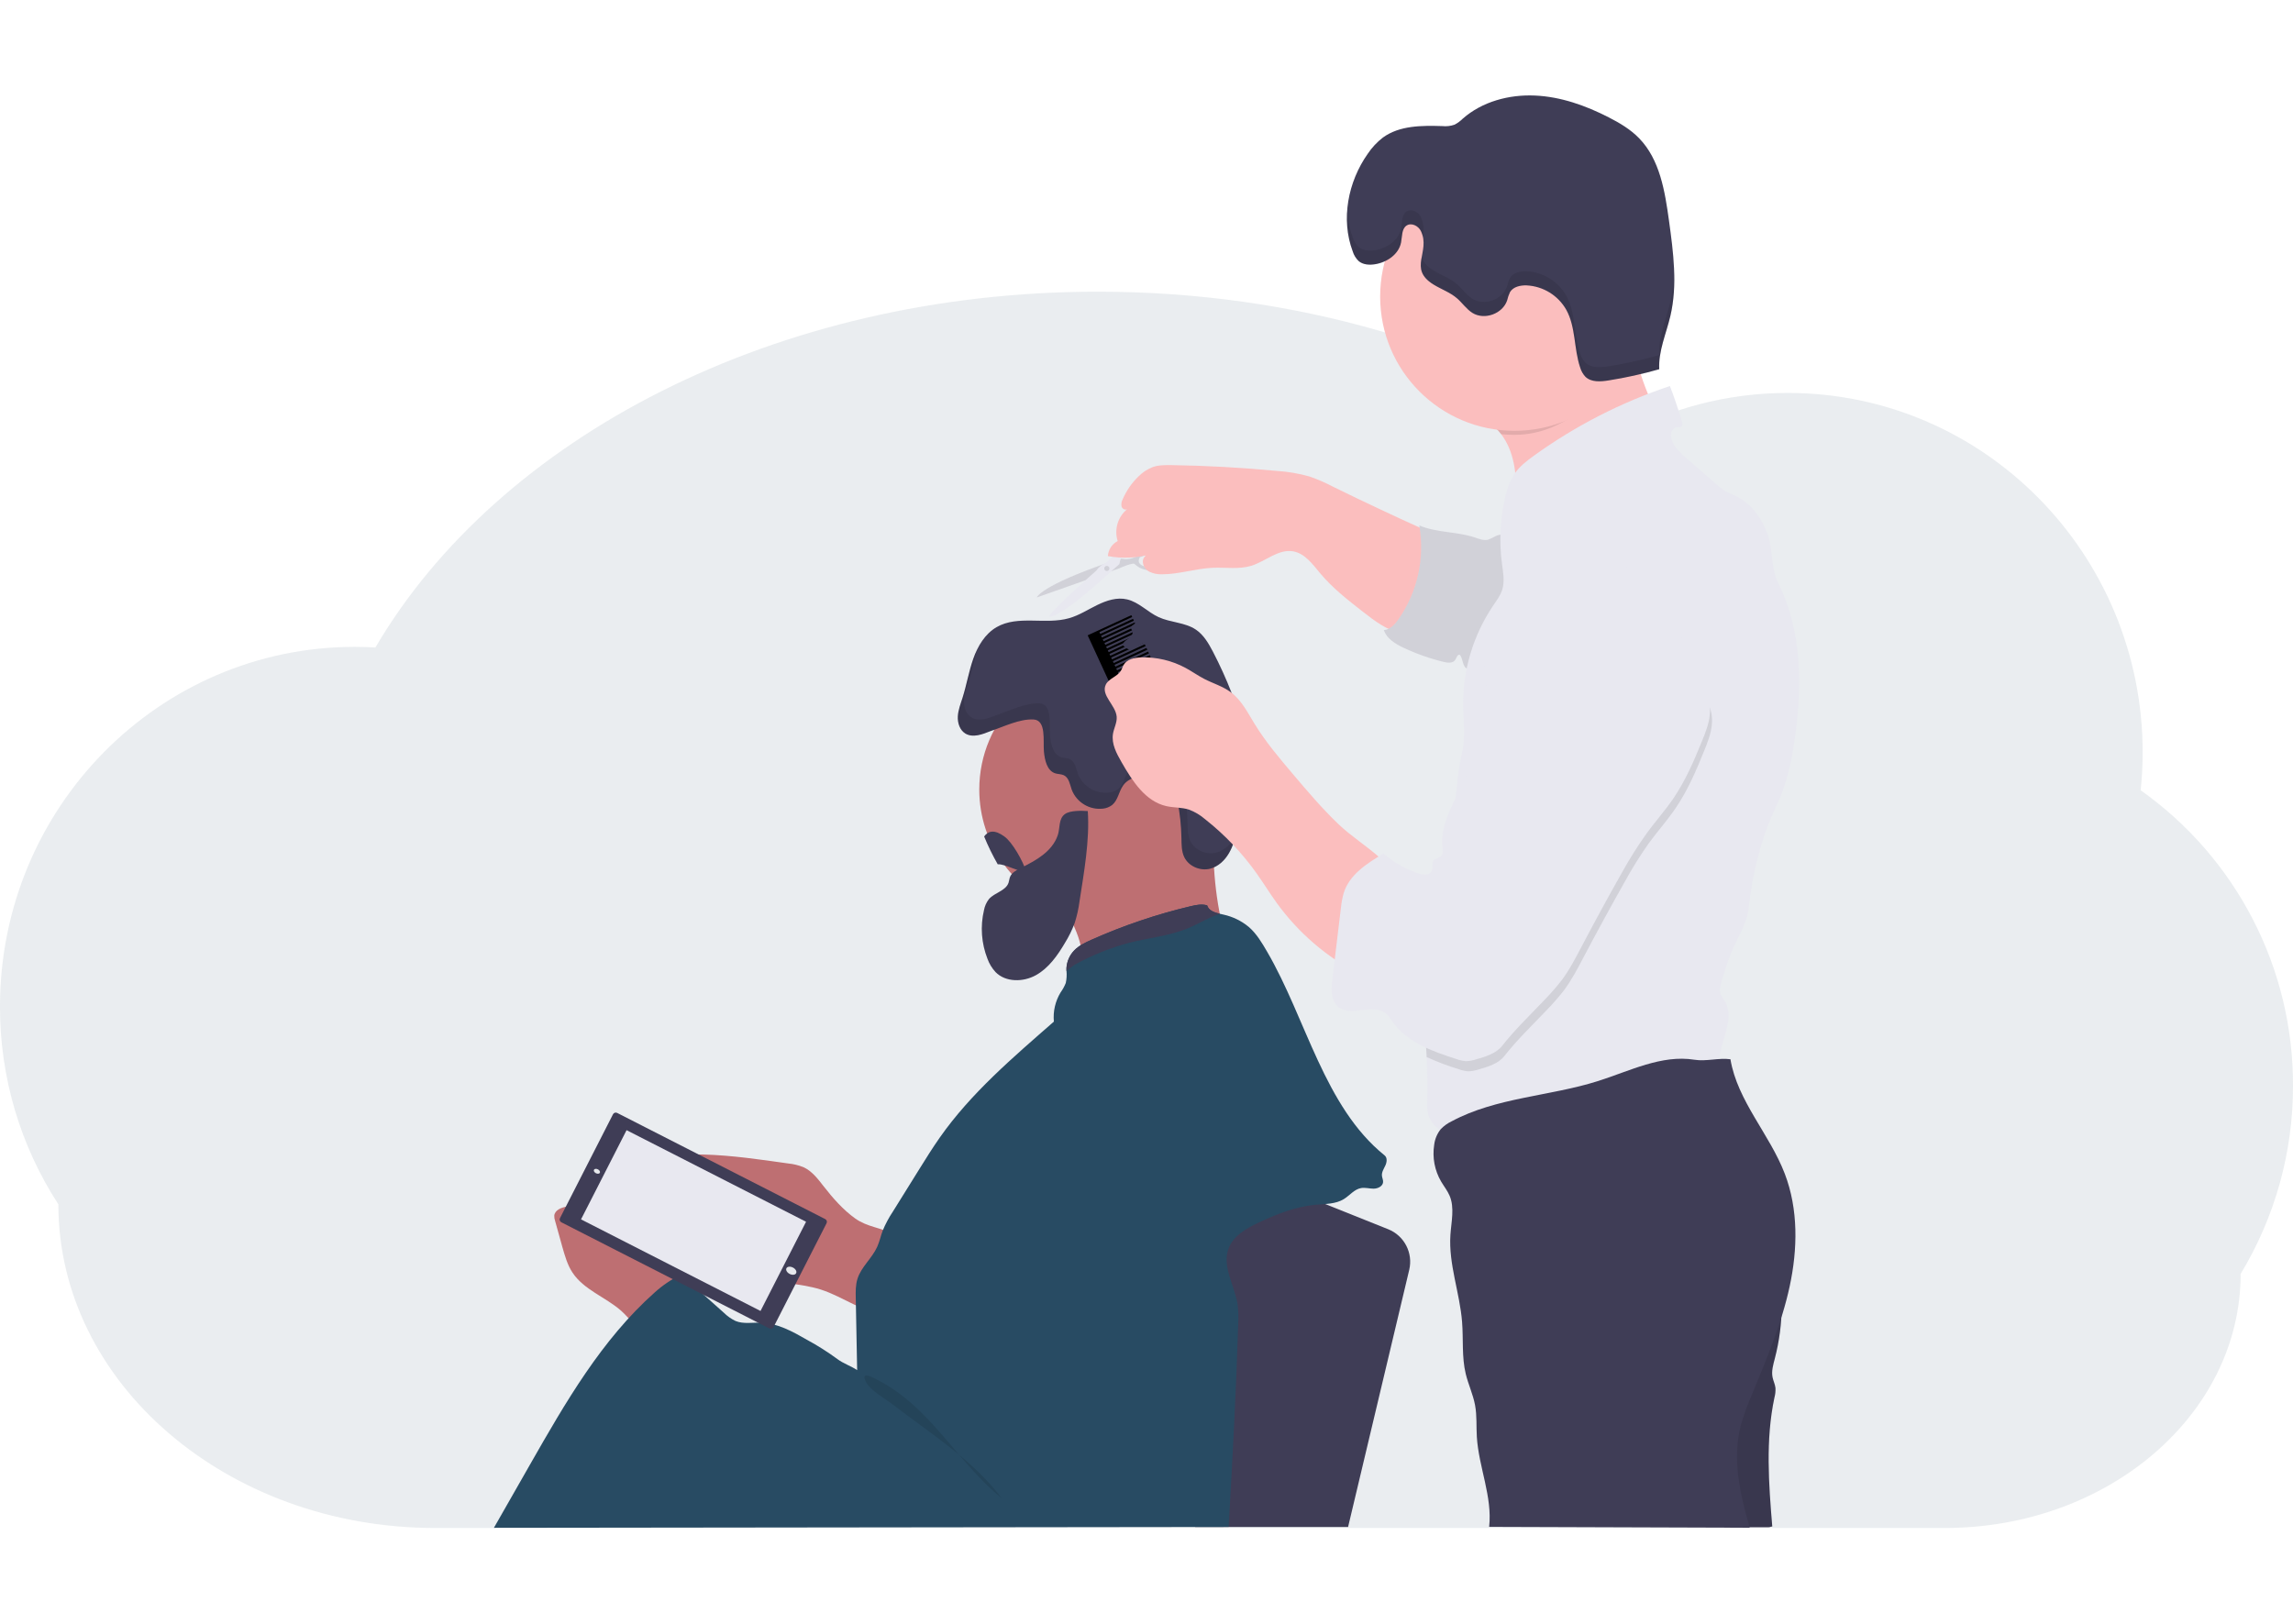
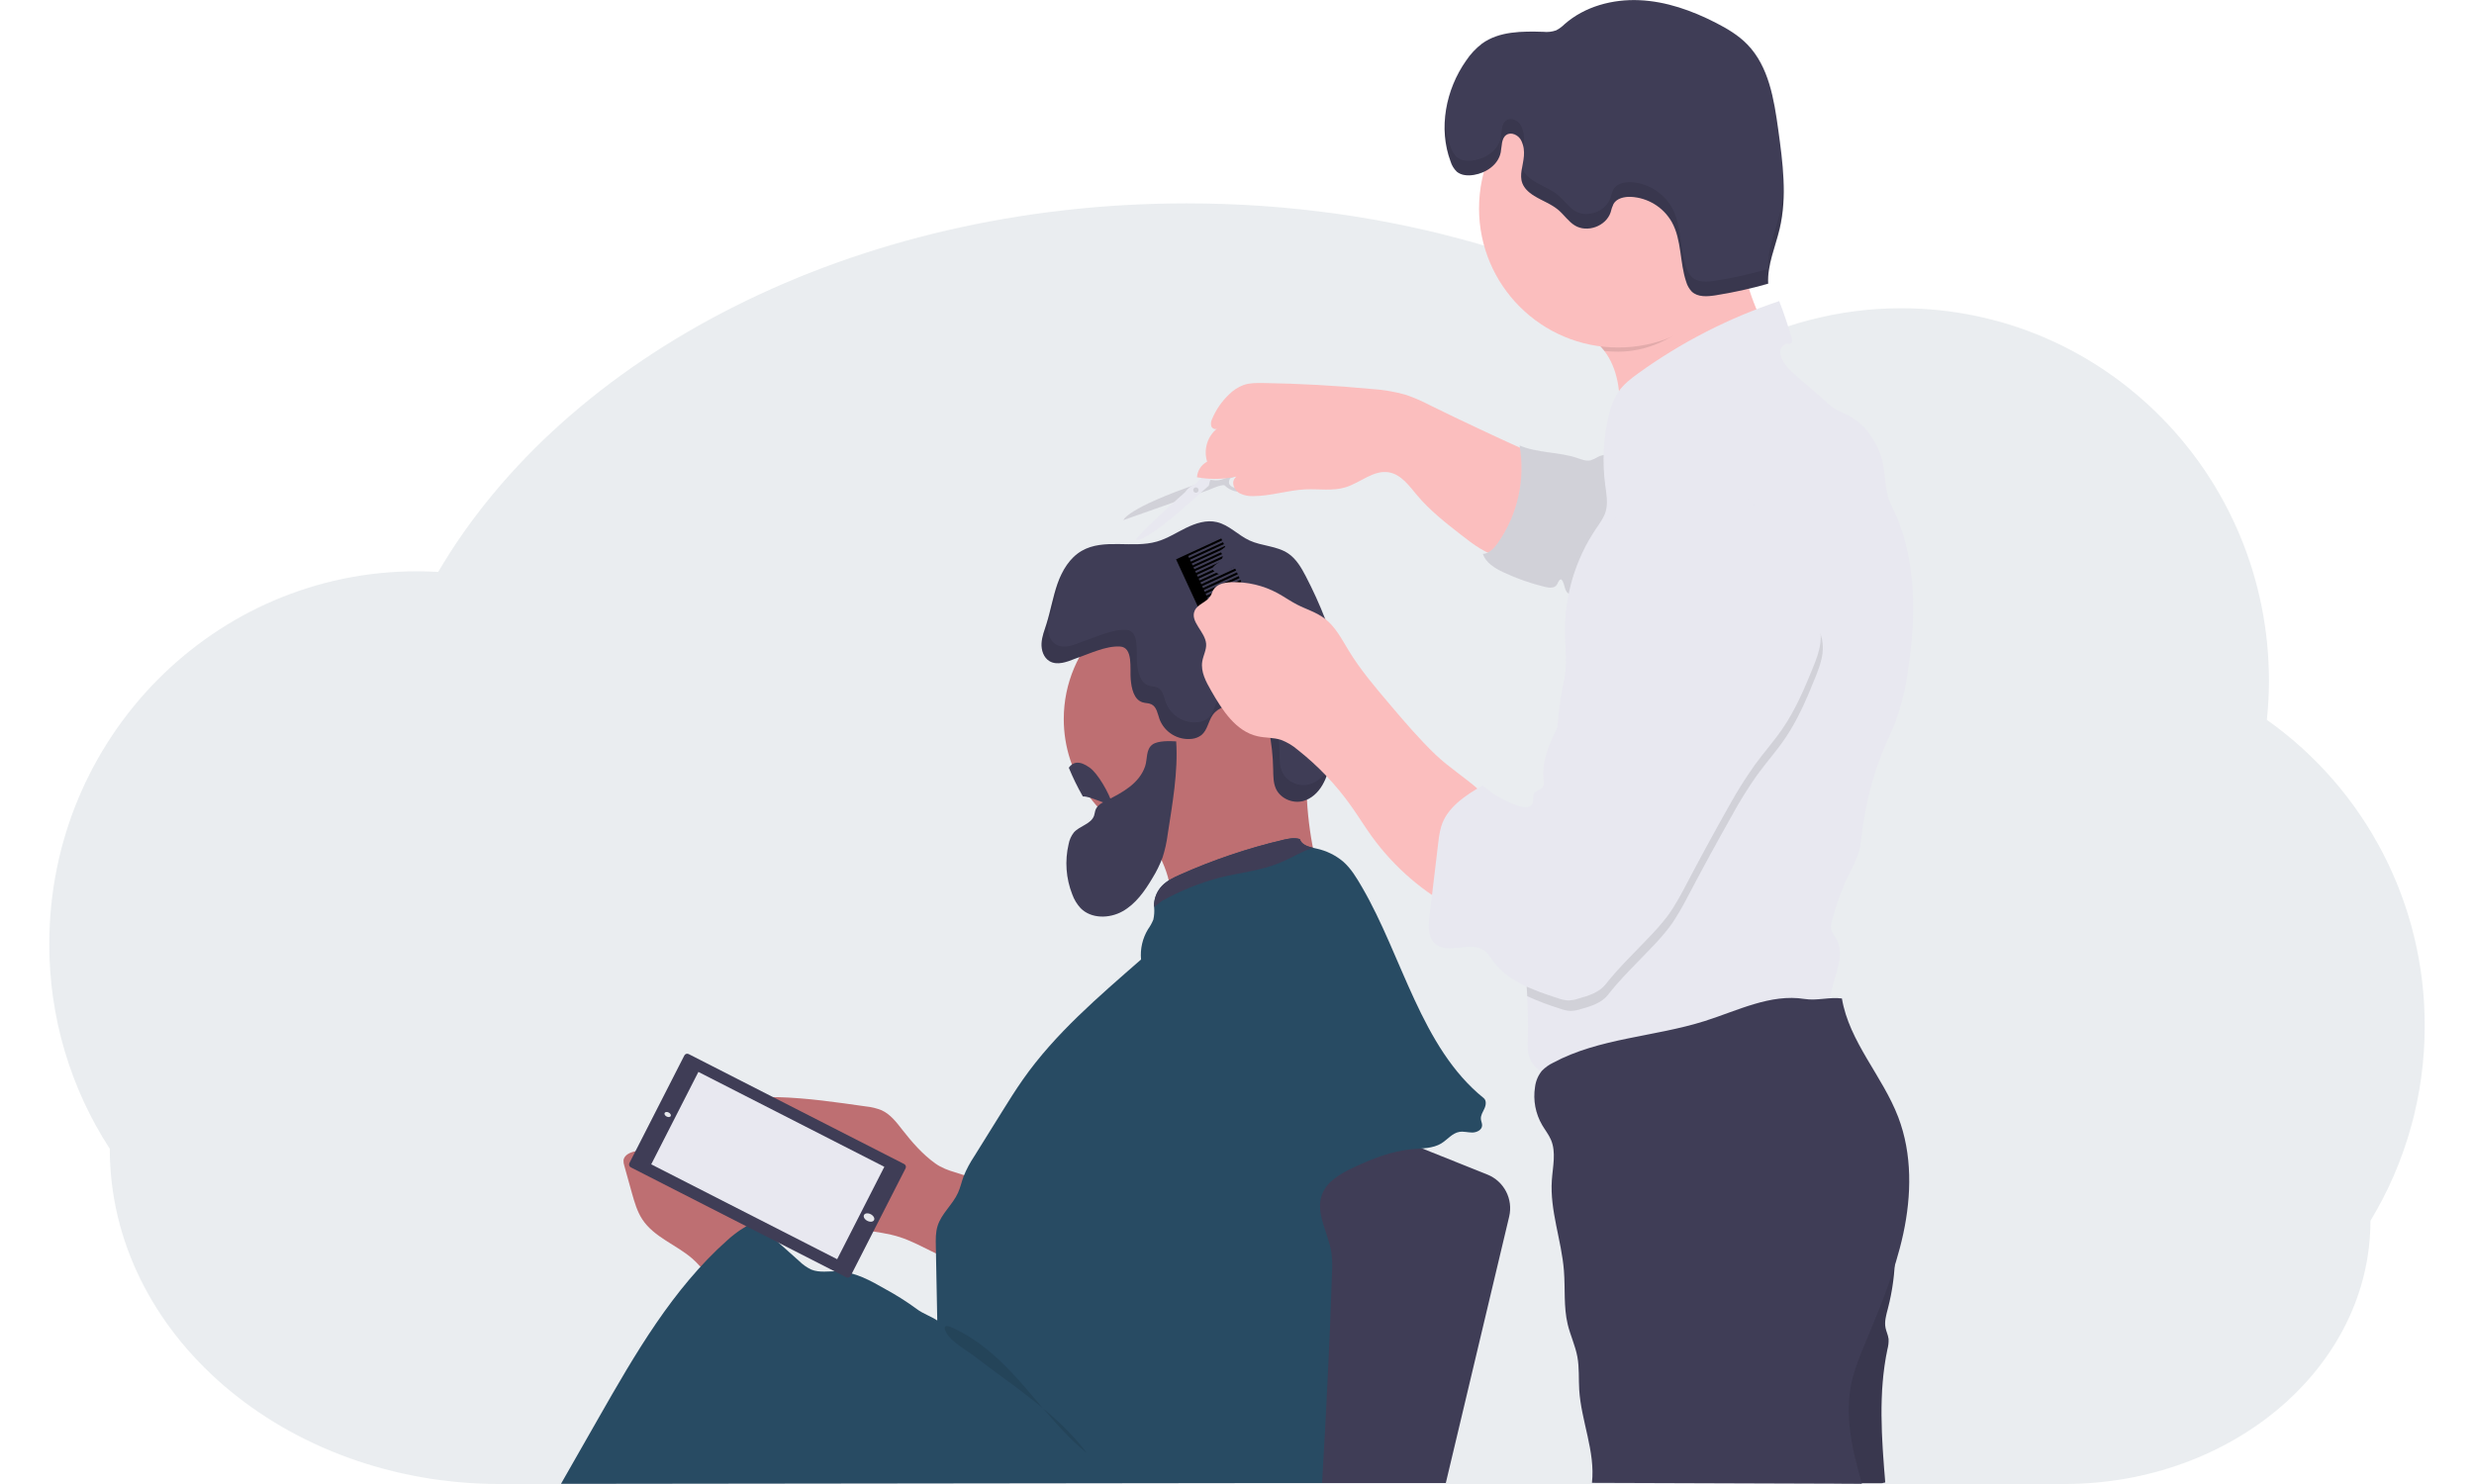
- <svg xmlns="http://www.w3.org/2000/svg" data-name="Layer 1" width="740" height="524" viewBox="0 0 1144 714.9">
+ <svg xmlns="http://www.w3.org/2000/svg" data-name="Layer 1" width="540" height="324" viewBox="0 0 1144 714.9">
  <path d="M1172,586.79a180,180,0,0,0-76-147.42,184.71,184.71,0,0,0,1-18.77c0-99.14-79.24-179.51-177-179.51a174.28,174.28,0,0,0-85.91,22.54c-69.19-45.52-159.52-73.07-258.34-73.07-160.79,0-299.1,72.95-360.46,177.55-3.41-.2-6.84-.31-10.3-.31-97.74,0-177,80.37-177,179.51A180.53,180.53,0,0,0,57.12,646h0c0,89.2,84.19,161.5,188,161.5H998.24c81.54,0,147.64-56.77,147.64-126.81h0A180.52,180.52,0,0,0,1172,586.79Z" transform="translate(-28 -92.59)" fill="#284b63" opacity="0.1" />
  <path d="M856.58,256.72c-7.54,3.18-15.1,6.37-22.12,10.57-3.19,1.9-6.25,4-9.53,5.73-3.53,1.88-7.28,3.3-11,4.82a245.21,245.21,0,0,0-29.84,14.62c.83-10.75-.74-22.43-7.17-30.81a27,27,0,0,0-3.14-3.46c-4.55-4.22-11-5.31-15.47-9,2.72-4.78,8.76-9.12,12.87-12.77q6.66-5.89,13.82-11.17a196.76,196.76,0,0,1,30.35-18.43c6.76-3.31,13.82-6.27,21.28-7.28a4.62,4.62,0,0,1,2.81.25c1.16.64,1.58,2.08,1.86,3.37,1.39,6.45,2.1,13.07,3.26,19.57a83.48,83.48,0,0,0,2.31,9.89,120.66,120.66,0,0,0,4.31,11.31Q853.89,250.32,856.58,256.72Z" transform="translate(-28 -92.59)" fill="#fbbebe" />
  <path d="M642.57,439A63,63,0,0,1,528.8,476.29,62.84,62.84,0,0,1,516.57,439a63,63,0,0,1,126,0Z" transform="translate(-28 -92.59)" fill="#be6f72" />
  <path d="M557,494.52c3.37,5.81,6.77,11.67,8.93,18s3,13.34,1.22,19.81c21.46-11.3,47-10.39,70.62-16.11a2.54,2.54,0,0,0,1.63-.86,2.59,2.59,0,0,0,0-2.08,172.89,172.89,0,0,1-5.63-56.2l-12.33,7.29a157.84,157.84,0,0,1-16.75,9c-8.15,3.57-16.8,5.73-25.31,8.23-6.74,2-20.12,4.59-24.36,10.48A11.9,11.9,0,0,1,557,494.52Z" transform="translate(-28 -92.59)" fill="#be6f72" />
  <path d="M522.29,409.8c-4.1,1.65-8.92,3.55-12.69,1.24-2.77-1.71-3.91-5.26-3.74-8.51s1.41-6.33,2.39-9.43c2-6.37,3.08-13,5.31-19.34s5.87-12.45,11.65-15.8c10.64-6.16,24.41-1.07,36.22-4.48,5-1.43,9.35-4.31,14-6.57s9.88-4,14.9-2.79c5.88,1.37,10.22,6.32,15.7,8.84,6,2.76,13.18,2.57,18.64,6.26,3.87,2.62,6.31,6.85,8.48,11a208.81,208.81,0,0,1,16.35,41.9,63.54,63.54,0,0,1,2.67,16c.05,6.94-1.83,13.74-3.69,20.44l-3,10.6c-1.11,4-2.25,8-4.35,11.62s-5.34,6.67-9.35,7.72c-5,1.29-10.82-1.21-13-5.89-1.34-2.9-1.28-6.22-1.35-9.41a104.74,104.74,0,0,0-2-18.6c-.62-3.07-1.45-6.26-3.54-8.58-2.7-3-7-4-11-4.07-4.68-.06-9.81,1.21-12.54,5-2.19,3.06-2.57,7.36-5.48,9.75a9.07,9.07,0,0,1-4.45,1.81,14.87,14.87,0,0,1-15.73-9.45c-.92-2.64-1.37-5.92-3.87-7.16-1.3-.65-2.85-.53-4.24-.95-4.26-1.29-5.38-6.69-5.77-11.12-.45-5.19,1.28-15.44-5.17-15.79C536.69,403.66,528.68,407.67,522.29,409.8Z" transform="translate(-28 -92.59)" fill="#3f3d56" />
  <path d="M537.4,478.09c-2.22,1.07-4.65,2.32-5.52,4.62-.34.9-.4,1.89-.71,2.81-1.41,4.07-6.91,4.87-9.75,8.11a12.77,12.77,0,0,0-2.51,5.61,40.68,40.68,0,0,0,1.76,24.24,19.56,19.56,0,0,0,4,6.6c5.08,5.18,13.84,5.08,20.17,1.55s10.7-9.72,14.41-16a55.68,55.68,0,0,0,4.91-10,61,61,0,0,0,2.43-10.89c2.22-14.41,5.12-30.39,4.12-45-3-.19-8.73-.4-11.38,1.48-3.32,2.36-2.4,7.12-3.6,10.57C552.89,470.09,544.65,474.47,537.4,478.09Z" transform="translate(-28 -92.59)" fill="#3f3d56" />
  <path d="M540,480c-3.75.23-10.47-3.92-14.23-3.71A117.11,117.11,0,0,1,519,462.43c2-2.87,5.22-3.57,10.09,0C533,465.18,538.4,474.69,540,480Z" transform="translate(-28 -92.59)" fill="#3f3d56" />
  <path d="M596.53,322c-4.07,2.15-6.59,2.25-8.6,1.82s-6,1.57-6,1.57c-35.25,12.06-36.64,17.75-36.64,17.75l40.81-14.41c7.85-3.44,8-2.23,8-2.23,6,5.64,13.64,1.82,13.64,1.82s10.57-5,7.46-9.81S600.61,319.89,596.53,322Zm17-.9s-3,8-13.79,6.7c0,0-5.3-.78-3.06-4.73,0,0,11-4.62,13.91-4.29S613.5,321.14,613.5,321.14Z" transform="translate(-28 -92.59)" fill="#e8e8f0" />
  <path d="M596.53,322c-4.07,2.15-6.59,2.25-8.6,1.82s-6,1.57-6,1.57c-35.25,12.06-36.64,17.75-36.64,17.75l40.81-14.41c7.85-3.44,8-2.23,8-2.23,6,5.64,13.64,1.82,13.64,1.82s10.57-5,7.46-9.81S600.61,319.89,596.53,322Zm17-.9s-3,8-13.79,6.7c0,0-5.3-.78-3.06-4.73,0,0,11-4.62,13.91-4.29S613.5,321.14,613.5,321.14Z" transform="translate(-28 -92.59)" opacity="0.1" />
  <path d="M598.77,299.7c-6.1.2-7.37,4.76-7.37,4.76a8.79,8.79,0,0,0-.57,10.53L580,325.76a10.89,10.89,0,0,0-5.06,4s-23.78,21-23.43,22.91c0,0,3.88,2,28.49-20.43l6.46-5.72s1.43-10.69,11.52-12.72c0,0,1,.44,1.53-1.94a11.34,11.34,0,0,1,2.23-3.07C603.08,307.55,604.87,299.49,598.77,299.7Zm1.71,7.23s-3.27,8.44-7.93,6-.13-8.07-.13-8.07C600.5,297,600.48,306.93,600.48,306.93Z" transform="translate(-28 -92.59)" fill="#e8e8f0" />
  <circle cx="552.21" cy="236.08" r="1.29" opacity="0.1" />
  <path d="M693.06,287.88a85.16,85.16,0,0,0-11.69-5.08A77.82,77.82,0,0,0,665,280q-26.26-2.5-52.68-2.9c-3.11,0-6.29-.07-9.24,1a19.71,19.71,0,0,0-7,4.59,34.85,34.85,0,0,0-8,11.58,5.14,5.14,0,0,0-.5,3.58c.4,1.16,2,1.93,2.91,1.11A14.91,14.91,0,0,0,585.61,315a9.11,9.11,0,0,0-4.87,7.5,47.69,47.69,0,0,0,21.86-1.06c-2.12-.54-4.31,1.45-4.44,3.63a5.94,5.94,0,0,0,3.31,5.25,13.29,13.29,0,0,0,6.36,1.26c8.47,0,16.71-2.87,25.16-3.24,6.46-.29,13.12.88,19.29-1,7.16-2.22,13.55-8.51,20.93-7.2,5.89,1.05,9.73,6.52,13.57,11.1,6.14,7.31,13.73,13.23,21.26,19.1,5.8,4.52,11.86,9.16,19.05,10.69a10.58,10.58,0,0,0,6.52-.31,11.13,11.13,0,0,0,4.24-4c7.75-11,7.76-24.85,7.31-37.74-.23-6.59-1.67-7.48-7.77-10.21Q726.77,304,716.23,299,704.59,293.56,693.06,287.88Z" transform="translate(-28 -92.59)" fill="#fbbebe" />
  <path d="M774.11,312.56a21.09,21.09,0,0,1-3.76,1.77c-2.19.52-4.42-.41-6.55-1.13-9-3-19-2.29-27.7-6a63,63,0,0,1-10.39,46.85c-1.8,2.56-4.17,5.18-7.29,5.38,1.39,4.27,5.67,6.85,9.73,8.77a104.46,104.46,0,0,0,20.24,7.14c2,.47,4.44.7,5.6-1,.7-1,1-2.71,2.23-2.65,1.88,2,1.26,6.1,3.86,7a5,5,0,0,0,2.47,0l5.8-1a10.63,10.63,0,0,0,4.88-1.68,9.56,9.56,0,0,0,2.23-2.84c6.5-11.07,9-23.88,10-36.53.49-6.28,1.1-12.94.67-19.24C785.73,312,778.81,310.37,774.11,312.56Z" transform="translate(-28 -92.59)" fill="#e8e8f0" />
  <path d="M774.11,312.56a21.09,21.09,0,0,1-3.76,1.77c-2.19.52-4.42-.41-6.55-1.13-9-3-19-2.29-27.7-6a63,63,0,0,1-10.39,46.85c-1.8,2.56-4.17,5.18-7.29,5.38,1.39,4.27,5.67,6.85,9.73,8.77a104.46,104.46,0,0,0,20.24,7.14c2,.47,4.44.7,5.6-1,.7-1,1-2.71,2.23-2.65,1.88,2,1.26,6.1,3.86,7a5,5,0,0,0,2.47,0l5.8-1a10.63,10.63,0,0,0,4.88-1.68,9.56,9.56,0,0,0,2.23-2.84c6.5-11.07,9-23.88,10-36.53.49-6.28,1.1-12.94.67-19.24C785.73,312,778.81,310.37,774.11,312.56Z" transform="translate(-28 -92.59)" opacity="0.1" />
  <path d="M438.88,636.93c-2.85-3.66-5.78-7.54-10-9.47a27.38,27.38,0,0,0-7.6-1.86c-14.07-2-28.17-4.08-42.37-4.47-4.64-.13-9.62,0-13.4,2.71-4.33,3.09-6,8.78-6.24,14.09a39.74,39.74,0,0,0,15.32,33c8.5,6.48,19.24,9.19,29.72,11.33,5.51,1.13,11.05,2.14,16.61,3s11.22,1.54,16.59,3.26c11.48,3.68,21.61,12,33.65,12.69a2.65,2.65,0,0,0,1.65-.28,2.8,2.8,0,0,0,1-1.7c2.65-9.35,11.84-31.74,0-38.28-6.19-3.41-13.06-3.56-19.12-7.89S443.48,642.84,438.88,636.93Z" transform="translate(-28 -92.59)" fill="#be6f72" />
  <path d="M337.79,699c-7.79-6.78-18.54-10.37-24.2-19-2.49-3.8-3.75-8.26-5-12.64l-3.68-13.22a6.89,6.89,0,0,1-.38-2.53c.28-2.76,3.53-4.07,6.27-4.5,14-2.18,28.58,3.46,39.06,13s17.21,22.7,21.16,36.34a3.41,3.41,0,0,1,.12,2.18,3.36,3.36,0,0,1-1.54,1.46c-5.06,3-11.86,7.37-17.77,8.29S342,702.62,337.79,699Z" transform="translate(-28 -92.59)" fill="#be6f72" />
  <path d="M679.57,642l41,16.41a17.47,17.47,0,0,1,10.51,20.26L700.57,807H624.29l13.28-146S666.57,637,679.57,642Z" transform="translate(-28 -92.59)" fill="#3f3d56" />
  <path d="M719.17,626.6c-.76,1.66-1.88,3.3-1.71,5.11.1,1.08.66,2.1.58,3.17-.16,2.1-2.59,3.27-4.69,3.29s-4.21-.66-6.28-.3c-3.4.58-5.7,3.71-8.64,5.52-4.1,2.52-9.22,2.37-14,2.8-10,.9-19.46,4.65-28.51,8.92-6.15,2.9-12.68,6.62-15,13-3.33,9,3.13,18.48,4.56,28a53.73,53.73,0,0,1,.28,9.66c-1.05,33.62-2.86,67.63-4.78,101.21l-366.56.43,18.05-31.63c17.6-30.85,35.67-62.28,62.22-85.87a55.9,55.9,0,0,1,13.14-8.84l21.29,19a21.42,21.42,0,0,0,5.85,4.13c4,1.63,8.48.7,12.77.84,8.25.27,15.79,4.48,22.95,8.59a131.73,131.73,0,0,1,15.12,9.59c2.82,2.16,6.89,3.51,9.83,5.5l-.69-35.9c-.07-3.24-.12-6.56.85-9.65,1.88-6,7.25-10.24,9.83-15.95,1.17-2.57,1.74-5.37,2.72-8a54.5,54.5,0,0,1,5.14-9.65l13.27-21.32c3.28-5.26,6.55-10.52,10.11-15.59,15.57-22.21,36.53-40,56.92-57.85a23.82,23.82,0,0,1,3.35-14.56,22.37,22.37,0,0,0,2.58-4.69,19.56,19.56,0,0,0,.37-6c0-.51,0-1,0-1.54a13.94,13.94,0,0,1,3.86-8.72c2.34-2.43,5.47-3.91,8.55-5.29A279.3,279.3,0,0,1,622,497.23c2.71-.64,5.58-1.24,8.25-.43.81,2.61,3.57,3.53,6.33,4.19l1.77.41a29.64,29.64,0,0,1,12.74,6.22c3.87,3.38,6.53,7.9,9.12,12.35,19.47,33.43,28.44,77.29,58.56,101.58C720.23,622.7,719.93,625,719.17,626.6Z" transform="translate(-28 -92.59)" fill="#284b63" />
  <path d="M842,216c-10.54,23.17-31.31,46-58.43,46a66,66,0,0,1-6.63-.33,27,27,0,0,0-3.14-3.46c-4.55-4.22-11-5.31-15.47-9,2.72-4.78,8.76-9.12,12.87-12.77q6.66-5.89,13.82-11.17a196.76,196.76,0,0,1,30.35-18.43c6.76-3.31,13.82-6.27,21.28-7.28a4.62,4.62,0,0,1,2.81.25c1.16.64,1.58,2.08,1.86,3.37C842.71,209.58,840.84,209.5,842,216Z" transform="translate(-28 -92.59)" opacity="0.1" />
  <circle cx="755.57" cy="100.4" r="67" fill="#fbbebe" />
  <path d="M923.1,415.82a121.77,121.77,0,0,1-5.68,23.79c-1,2.81-2.23,5.55-3.5,8.25-7.45,15.79-11.54,32.86-13.49,50.22a27.77,27.77,0,0,1-.75,4.05c-1.47,5.6-4.57,10.6-6.94,15.87a129.24,129.24,0,0,0-6,17.53,9.78,9.78,0,0,0-.56,4.71c.37,1.69,1.59,3,2.45,4.53,4.44,7.65-.69,17-2.42,25.66-.59,3-.85,6.26-2.8,8.6-1.66,2-4.24,2.92-6.69,3.76a757.3,757.3,0,0,1-106.94,27.84c-5.41,1-11,1.93-16.37.93s-10.72-4.32-12.56-9.5c-1.06-3-.88-6.26-.79-9.44.2-6.68,0-13.4-.36-20.13-1.16-22.15-3.79-44.38,2-65.6,1.73-6.26,4.17-12.3,6.13-18.49,3.83-12.07,4.82-24.55,5.78-37.07.79-10.32,1.56-20.68,3.87-30.86,1.72-7.59.58-15.48.48-23.26a87.59,87.59,0,0,1,15-50c1.73-2.55,3.63-5.07,4.54-8,1.28-4.2.4-8.71-.18-13.07a91.76,91.76,0,0,1,1.74-33.31,34,34,0,0,1,4.61-11.49c2.49-3.63,6.06-6.37,9.63-8.95a253,253,0,0,1,67.83-34.75c2.23,5.64,4.37,12.23,6.08,18,.23.78.39,1.77-.25,2.27s-1.3.23-2,.25a3.6,3.6,0,0,0-3.09,2.65,6.54,6.54,0,0,0,.38,4.24c1.36,3.5,4.29,6.11,7.11,8.58L883.54,286a34.71,34.71,0,0,0,5.53,4.22c1.78,1,3.72,1.71,5.55,2.63,7.34,3.71,12.41,10.94,15.24,18.66s1.55,17,5.24,24.33C927.36,360.14,927.26,388.89,923.1,415.82Z" transform="translate(-28 -92.59)" fill="#e8e8f0" />
  <path d="M913.78,670.08a107.22,107.22,0,0,1-.31,52.85c-.81,3.09-1.76,6.29-1.12,9.42.37,1.78,1.24,3.45,1.44,5.26a15.4,15.4,0,0,1-.53,4.9c-4.44,21-2.85,42.82-1.06,64.25-.76,0-1,.35-1.8.35H891.13c-.34-5.63-7.34-9.85-10.76-14.34A37.12,37.12,0,0,1,874,761.58c3-12,11.84-21.59,16.37-33.06,5-12.62,4.57-26.91,9.88-39.39C903.3,681.92,909,676.29,913.78,670.08Z" transform="translate(-28 -92.59)" fill="#3f3d56" />
  <path d="M913.78,670.08a107.22,107.22,0,0,1-.31,52.85c-.81,3.09-1.76,6.29-1.12,9.42.37,1.78,1.24,3.45,1.44,5.26a15.4,15.4,0,0,1-.53,4.9c-4.44,21-2.85,42.82-1.06,64.25-.76,0-1,.35-1.8.35H891.13c-.34-5.63-7.34-9.85-10.76-14.34A37.12,37.12,0,0,1,874,761.58c3-12,11.84-21.59,16.37-33.06,5-12.62,4.57-26.91,9.88-39.39C903.3,681.92,909,676.29,913.78,670.08Z" transform="translate(-28 -92.59)" opacity="0.1" />
  <path d="M873.34,573.83c-16.38-2.62-32.25,5.63-48.07,10.64-24.17,7.65-50.78,8.12-73.11,20.13a18.67,18.67,0,0,0-5.34,3.86,15.29,15.29,0,0,0-3.29,7.82A27.75,27.75,0,0,0,747,634.63c1.39,2.36,3.14,4.53,4.22,7.06,2.56,6,.85,12.92.41,19.48-1,14.65,4.68,28.91,5.82,43.55.68,8.63-.21,17.45,1.82,25.87,1.27,5.28,3.66,10.26,4.65,15.6s.56,10.56.89,15.84c.93,15.13,7.82,29.83,6.14,44.9l130,.43c-4.82-16.77-8.83-34.11-4.46-51a120.23,120.23,0,0,1,5.64-15.65c7.27-17.57,14.74-35.19,18.75-53.77s4.37-38.42-2.42-56.18c-7.56-19.8-23.63-36.27-27.13-57.17C885.33,572.79,879.35,574.79,873.34,573.83Z" transform="translate(-28 -92.59)" fill="#3f3d56" />
  <path d="M736.91,160.31c-1.26-2.64-4.83-4.38-7.23-2.71S727.59,163,727,166c-1.14,5.9-7,9.92-13,10.86-2.81.45-5.94.27-8.12-1.55a11.3,11.3,0,0,1-3-4.89c-6-16-2.35-34.68,7.47-48.64A34.23,34.23,0,0,1,718,113.6c8.27-6,19.33-6,29.56-5.68a14,14,0,0,0,6.15-.71,17,17,0,0,0,4.08-3c9.69-8.52,23.08-12.1,36-11.53s25.35,5,36.83,10.89c5.49,2.81,10.87,6,15.17,10.44,10.33,10.63,12.85,26.38,14.88,41.06,2.18,15.84,4.35,32.12.68,47.69-2.08,8.82-6,17.44-5.54,26.49a213.89,213.89,0,0,1-25.28,5.59c-4,.63-8.62,1-11.55-1.83a11.44,11.44,0,0,1-2.64-4.68c-3.17-9.37-2.11-20.07-6.9-28.73a24.1,24.1,0,0,0-19.77-12.18c-3.14-.11-6.71.66-8.32,3.35a20.67,20.67,0,0,0-1.42,4.12c-2.22,6.69-11.31,10-17.3,6.27-3-1.88-5.05-5-7.76-7.34-3.44-2.95-7.85-4.47-11.71-6.85C730.3,179,741.89,170.76,736.91,160.31Z" transform="translate(-28 -92.59)" fill="#3f3d56" />
  <path d="M636.62,501c-5.47,1.75-10.45,4.92-15.77,7.15-9.37,3.91-19.67,4.82-29.5,7.32a121.18,121.18,0,0,0-27.11,10.92c-.63.34-2.61,2-4.19,3.14,0-.51,0-1,0-1.54a13.94,13.94,0,0,1,3.86-8.72c2.34-2.43,5.47-3.91,8.55-5.29A279.3,279.3,0,0,1,622,497.23c2.71-.64,5.58-1.24,8.25-.43C631.1,499.41,633.86,500.33,636.62,501Z" transform="translate(-28 -92.59)" fill="#3f3d56" />
  <path d="M494.85,757.45c10.76,12,20.41,25.1,32.93,35.22-14.45-19.19-35.18-32-53.92-46.47-3.8-2.94-11.4-7.11-13.7-11.36-3.63-6.66,4.39-1.93,7.72-.12C478.28,740.37,487,748.71,494.85,757.45Z" transform="translate(-28 -92.59)" opacity="0.1" />
  <path d="M882,407.17c-.51,4.32-2.12,8.42-3.75,12.44-4,10-8.29,19.9-14.33,28.77-4.16,6.11-9.11,11.63-13.45,17.6a202,202,0,0,0-12.24,19.73Q828,503.83,818.29,522.25c-3.09,5.88-6.16,11.81-10.15,17.12a118,118,0,0,1-9,10.24c-7,7.38-14.19,14.2-20.45,22.2-3.1,4-8.27,5.54-13.1,6.9a17.82,17.82,0,0,1-5,.9,17.26,17.26,0,0,1-5-1.11,126.72,126.72,0,0,1-15.8-6c-1.16-22.15-3.79-44.38,2-65.6,1.73-6.26,4.17-12.3,6.13-18.49,3.83-12.07,4.82-24.55,5.78-37.07,1.19-2.51,2.46-5,3.69-7.42,8.34-16.48,15.37-34.63,13.2-53a99,99,0,0,1-1.15-10,37.68,37.68,0,0,1,2.05-12.07,66.74,66.74,0,0,1,38-41,21.27,21.27,0,0,1,9-2c4,.21,7.83,2.29,11.73,1.53,13.21,5.81,23.9,15.73,31.89,27.75s8.43,28.08,17.12,39.6C881.8,398.23,882.5,402.86,882,407.17Z" transform="translate(-28 -92.59)" opacity="0.1" />
  <polygon points="564.86 260.31 564.44 259.4 548.1 266.94 545.37 268.2 542.65 269.45 565.69 319.4 568.41 318.14 571.14 316.88 587.48 309.34 587.06 308.44 570.72 315.98 570.3 315.07 586.64 307.53 586.22 306.62 569.88 314.16 569.46 313.25 585.8 305.71 585.39 304.8 569.04 312.34 568.62 311.44 584.97 303.9 584.55 302.99 568.2 310.53 567.78 309.62 584.13 302.08 583.71 301.17 567.37 308.71 566.95 307.8 583.29 300.26 582.87 299.36 566.53 306.9 566.11 305.99 582.45 298.45 582.03 297.54 565.69 305.08 565.27 304.17 581.62 296.63 581.2 295.72 564.85 303.26 564.43 302.36 580.78 294.81 580.36 293.91 564.01 301.45 563.6 300.54 579.94 293 579.52 292.09 563.18 299.63 562.76 298.72 579.1 291.18 578.68 290.27 562.34 297.81 561.92 296.91 578.26 289.37 577.85 288.46 561.5 296 561.08 295.09 577.43 287.55 577.01 286.64 560.66 294.18 560.25 293.27 576.59 285.74 576.17 284.83 559.83 292.37 559.41 291.46 575.75 283.92 575.33 283.01 558.99 290.55 558.57 289.64 574.91 282.1 574.5 281.19 558.15 288.74 557.73 287.83 574.08 280.29 573.66 279.38 557.31 286.92 556.89 286.01 573.24 278.47 572.82 277.56 556.48 285.1 556.06 284.19 572.4 276.65 571.98 275.75 555.64 283.29 555.22 282.38 571.56 274.84 571.14 273.93 554.8 281.47 554.38 280.56 570.73 273.02 570.31 272.12 553.96 279.65 553.54 278.75 569.89 271.21 569.47 270.3 553.12 277.84 552.71 276.93 569.05 269.39 568.63 268.48 552.29 276.02 551.87 275.11 568.21 267.57 567.79 266.67 551.45 274.21 551.03 273.3 567.37 265.76 566.96 264.85 550.61 272.39 550.19 271.48 566.54 263.94 566.12 263.03 549.77 270.57 549.35 269.67 565.7 262.13 565.28 261.22 548.93 268.76 548.52 267.85 564.86 260.31" />
  <path d="M644.16,462.76c-2.11,3.57-5.34,6.67-9.35,7.72-5,1.29-10.82-1.21-13-5.89-1.34-2.9-1.28-6.22-1.35-9.41a104.74,104.74,0,0,0-2-18.6c-.62-3.07-1.45-6.26-3.54-8.58-2.7-3-7-4-11-4.07-4.68-.06-9.81,1.21-12.54,5-2.19,3.06-2.57,7.36-5.48,9.75a9.07,9.07,0,0,1-4.45,1.81,14.87,14.87,0,0,1-15.73-9.45c-.92-2.64-1.37-5.92-3.87-7.16-1.3-.65-2.85-.53-4.24-.95-4.26-1.29-5.38-6.69-5.77-11.12-.45-5.19,1.28-15.44-5.17-15.79-6.9-.38-14.91,3.63-21.3,5.76-4.1,1.65-8.92,3.55-12.69,1.24-2.77-1.71-3.91-5.26-3.74-8.51s1.41-6.33,2.39-9.43c1.68-5.24,2.69-10.68,4.23-16a47.48,47.48,0,0,0-1.93,4.62c-2.22,6.31-3.26,13-5.3,19.34-1,3.1-2.22,6.18-2.39,9.43s1,6.8,3.74,8.51c3.77,2.31,8.59.41,12.69-1.24,6.39-2.13,14.4-6.14,21.3-5.76,6.45.35,4.72,10.6,5.17,15.79.39,4.43,1.51,9.83,5.77,11.12,1.39.42,2.94.3,4.24.95,2.5,1.24,3,4.52,3.87,7.16a14.87,14.87,0,0,0,15.73,9.45,9.07,9.07,0,0,0,4.45-1.81c2.91-2.39,3.29-6.69,5.48-9.75,2.73-3.81,7.86-5.08,12.54-5,4,.06,8.35,1.06,11,4.07,2.09,2.32,2.92,5.51,3.54,8.58a104.74,104.74,0,0,1,2,18.6c.07,3.19,0,6.51,1.35,9.41,2.17,4.68,8,7.18,13,5.89,4-1.05,7.24-4.15,9.35-7.72a40,40,0,0,0,3.68-9.24C644.62,461.94,644.4,462.35,644.16,462.76Z" transform="translate(-28 -92.59)" opacity="0.1" />
  <path d="M695.6,456.12c-8-7.68-15.23-16.18-22.41-24.66-6.88-8.11-13.78-16.26-19.32-25.33-3.43-5.61-6.49-11.73-11.76-15.66-4-3-8.89-4.4-13.31-6.69-3.18-1.65-6.11-3.74-9.25-5.45a44,44,0,0,0-22.34-5.27c-3.23.11-6.9.86-8.56,3.64-.57.95-.84,2.06-1.42,3-1.79,3-6.1,3.85-7.57,7-2.48,5.3,5,10.17,5.47,16,.22,2.92-1.39,5.64-1.86,8.53-.8,5,1.79,9.77,4.29,14.13,5.35,9.34,11.86,19.57,22.37,21.92,3.72.83,7.65.56,11.28,1.74a26.68,26.68,0,0,1,8,4.77A131,131,0,0,1,655.05,481c3.38,4.77,6.44,9.75,9.85,14.49a117.8,117.8,0,0,0,41.57,35.74l12.27-39c1.89-6,3.38-14.23-2-18.91C710,467.25,702.23,462.46,695.6,456.12Z" transform="translate(-28 -92.59)" fill="#fbbebe" />
  <path d="M829.17,322.42c-3.9.75-7.77-1.32-11.73-1.53a21.21,21.21,0,0,0-9,2,66.78,66.78,0,0,0-38,41A38.06,38.06,0,0,0,768.42,376c.06,3.35.76,6.65,1.15,10,2.17,18.34-4.86,36.5-13.19,53-4.61,9.11-9.81,18.72-8.72,28.87.14,1.36.36,2.89-.47,4-1,1.32-3.16,1.39-4.09,2.78s-.08,3.49-.82,5.06c-1,2.22-4.26,1.95-6.59,1.16a53,53,0,0,1-17.43-9.9c-8.31,4.85-17.2,10.63-19.93,19.85A44.05,44.05,0,0,0,697,498l-4.29,35.8c-.57,4.74-.85,10.3,2.73,13.46,6.17,5.46,17.16-1.61,23.76,3.33,1.69,1.26,2.79,3.14,4,4.85,7.21,9.89,19.62,14.24,31.26,18a17.57,17.57,0,0,0,5,1.1,17,17,0,0,0,5-.9c4.84-1.36,10-2.94,13.1-6.89,6.27-8,13.46-14.82,20.46-22.2a121.26,121.26,0,0,0,9-10.24c4-5.32,7.06-11.25,10.15-17.13q9.69-18.42,19.92-36.54A201.75,201.75,0,0,1,849.44,461c4.35-6,9.29-11.5,13.45-17.6,6-8.88,10.31-18.82,14.33-28.77,1.63-4,3.24-8.13,3.76-12.44s-.18-8.94-2.8-12.41c-8.69-11.53-9.12-27.58-17.11-39.6S842.39,328.22,829.17,322.42Z" transform="translate(-28 -92.59)" fill="#e8e8f0" />
  <path d="M593.13,357a1.89,1.89,0,0,0-.86,1.35c0,.5.41.89.63,1.34.61,1.28-.37,2.76-1.49,3.64s-2.48,1.56-3.09,2.85a1,1,0,0,0-.12.56,1.2,1.2,0,0,0,.44.66,5.45,5.45,0,0,0,2.47,1.62c1.53.32,3-.69,4.3-1.52a23.28,23.28,0,0,1,4.48-2.2,4.37,4.37,0,0,0,1.35-.67,3,3,0,0,0,.87-1.86c.34-2.51-1-4.92-2.53-7C597.74,353.32,594.7,355.65,593.13,357Z" transform="translate(-28 -92.59)" fill="#3f3d56" />
  <rect x="314.13" y="623.51" width="119.62" height="61.27" rx="1.54" transform="translate(310.2 -191.08) rotate(27.04)" fill="#3f3d56" />
  <rect x="323.8" y="629.09" width="100.54" height="49.98" transform="translate(310.19 -191.14) rotate(27.04)" fill="#e8e8f0" />
  <ellipse cx="325.81" cy="629.44" rx="1.09" ry="1.65" transform="translate(-410.95 540.95) rotate(-62.96)" fill="#e6e8ec" />
  <ellipse cx="422.77" cy="679.06" rx="1.79" ry="2.72" transform="translate(-402.25 654.38) rotate(-62.96)" fill="#e6e8ec" />
  <g opacity="0.1">
    <path d="M861.33,195.72c-2.08,8.82-6,17.44-5.54,26.49a213.89,213.89,0,0,1-25.28,5.59c-4,.63-8.62,1-11.55-1.83a11.44,11.44,0,0,1-2.64-4.68c-3.17-9.37-2.11-20.07-6.9-28.73a24.1,24.1,0,0,0-19.77-12.18c-3.14-.11-6.71.66-8.32,3.35a20.67,20.67,0,0,0-1.42,4.12c-2.22,6.69-11.31,10-17.3,6.27-3-1.88-5.05-5-7.76-7.34-3.44-2.95-7.85-4.47-11.71-6.85-3.48-2.14-5.15-4.3-5.86-6.53-.88,4.81-1.13,9.23,5.86,13.53,3.86,2.38,8.27,3.9,11.71,6.85,2.71,2.32,4.72,5.46,7.76,7.34,6,3.71,15.08.42,17.3-6.27a20.67,20.67,0,0,1,1.42-4.12c1.61-2.69,5.18-3.46,8.32-3.35a24.1,24.1,0,0,1,19.77,12.18c4.79,8.66,3.73,19.36,6.9,28.73A11.44,11.44,0,0,0,819,233c2.93,2.8,7.56,2.46,11.55,1.83a213.89,213.89,0,0,0,25.28-5.59c-.49-9.05,3.46-17.67,5.54-26.49a84,84,0,0,0,1.91-22A77.18,77.18,0,0,1,861.33,195.72Z" transform="translate(-28 -92.59)" />
    <path d="M737.88,163.11a15.63,15.63,0,0,0-1-9.8c-1.26-2.64-4.83-4.38-7.23-2.71S727.59,156,727,159c-1.14,5.9-7,9.92-13,10.86-2.81.45-5.94.27-8.12-1.55a11.3,11.3,0,0,1-3-4.89,46.46,46.46,0,0,1-2.77-12.94,47.64,47.64,0,0,0,2.77,19.94,11.3,11.3,0,0,0,3,4.89c2.18,1.82,5.31,2,8.12,1.55,5.93-.94,11.82-5,13-10.86.57-3,.18-6.63,2.66-8.35s6,.07,7.23,2.71A13.52,13.52,0,0,1,737.88,163.11Z" transform="translate(-28 -92.59)" />
  </g>
</svg>
